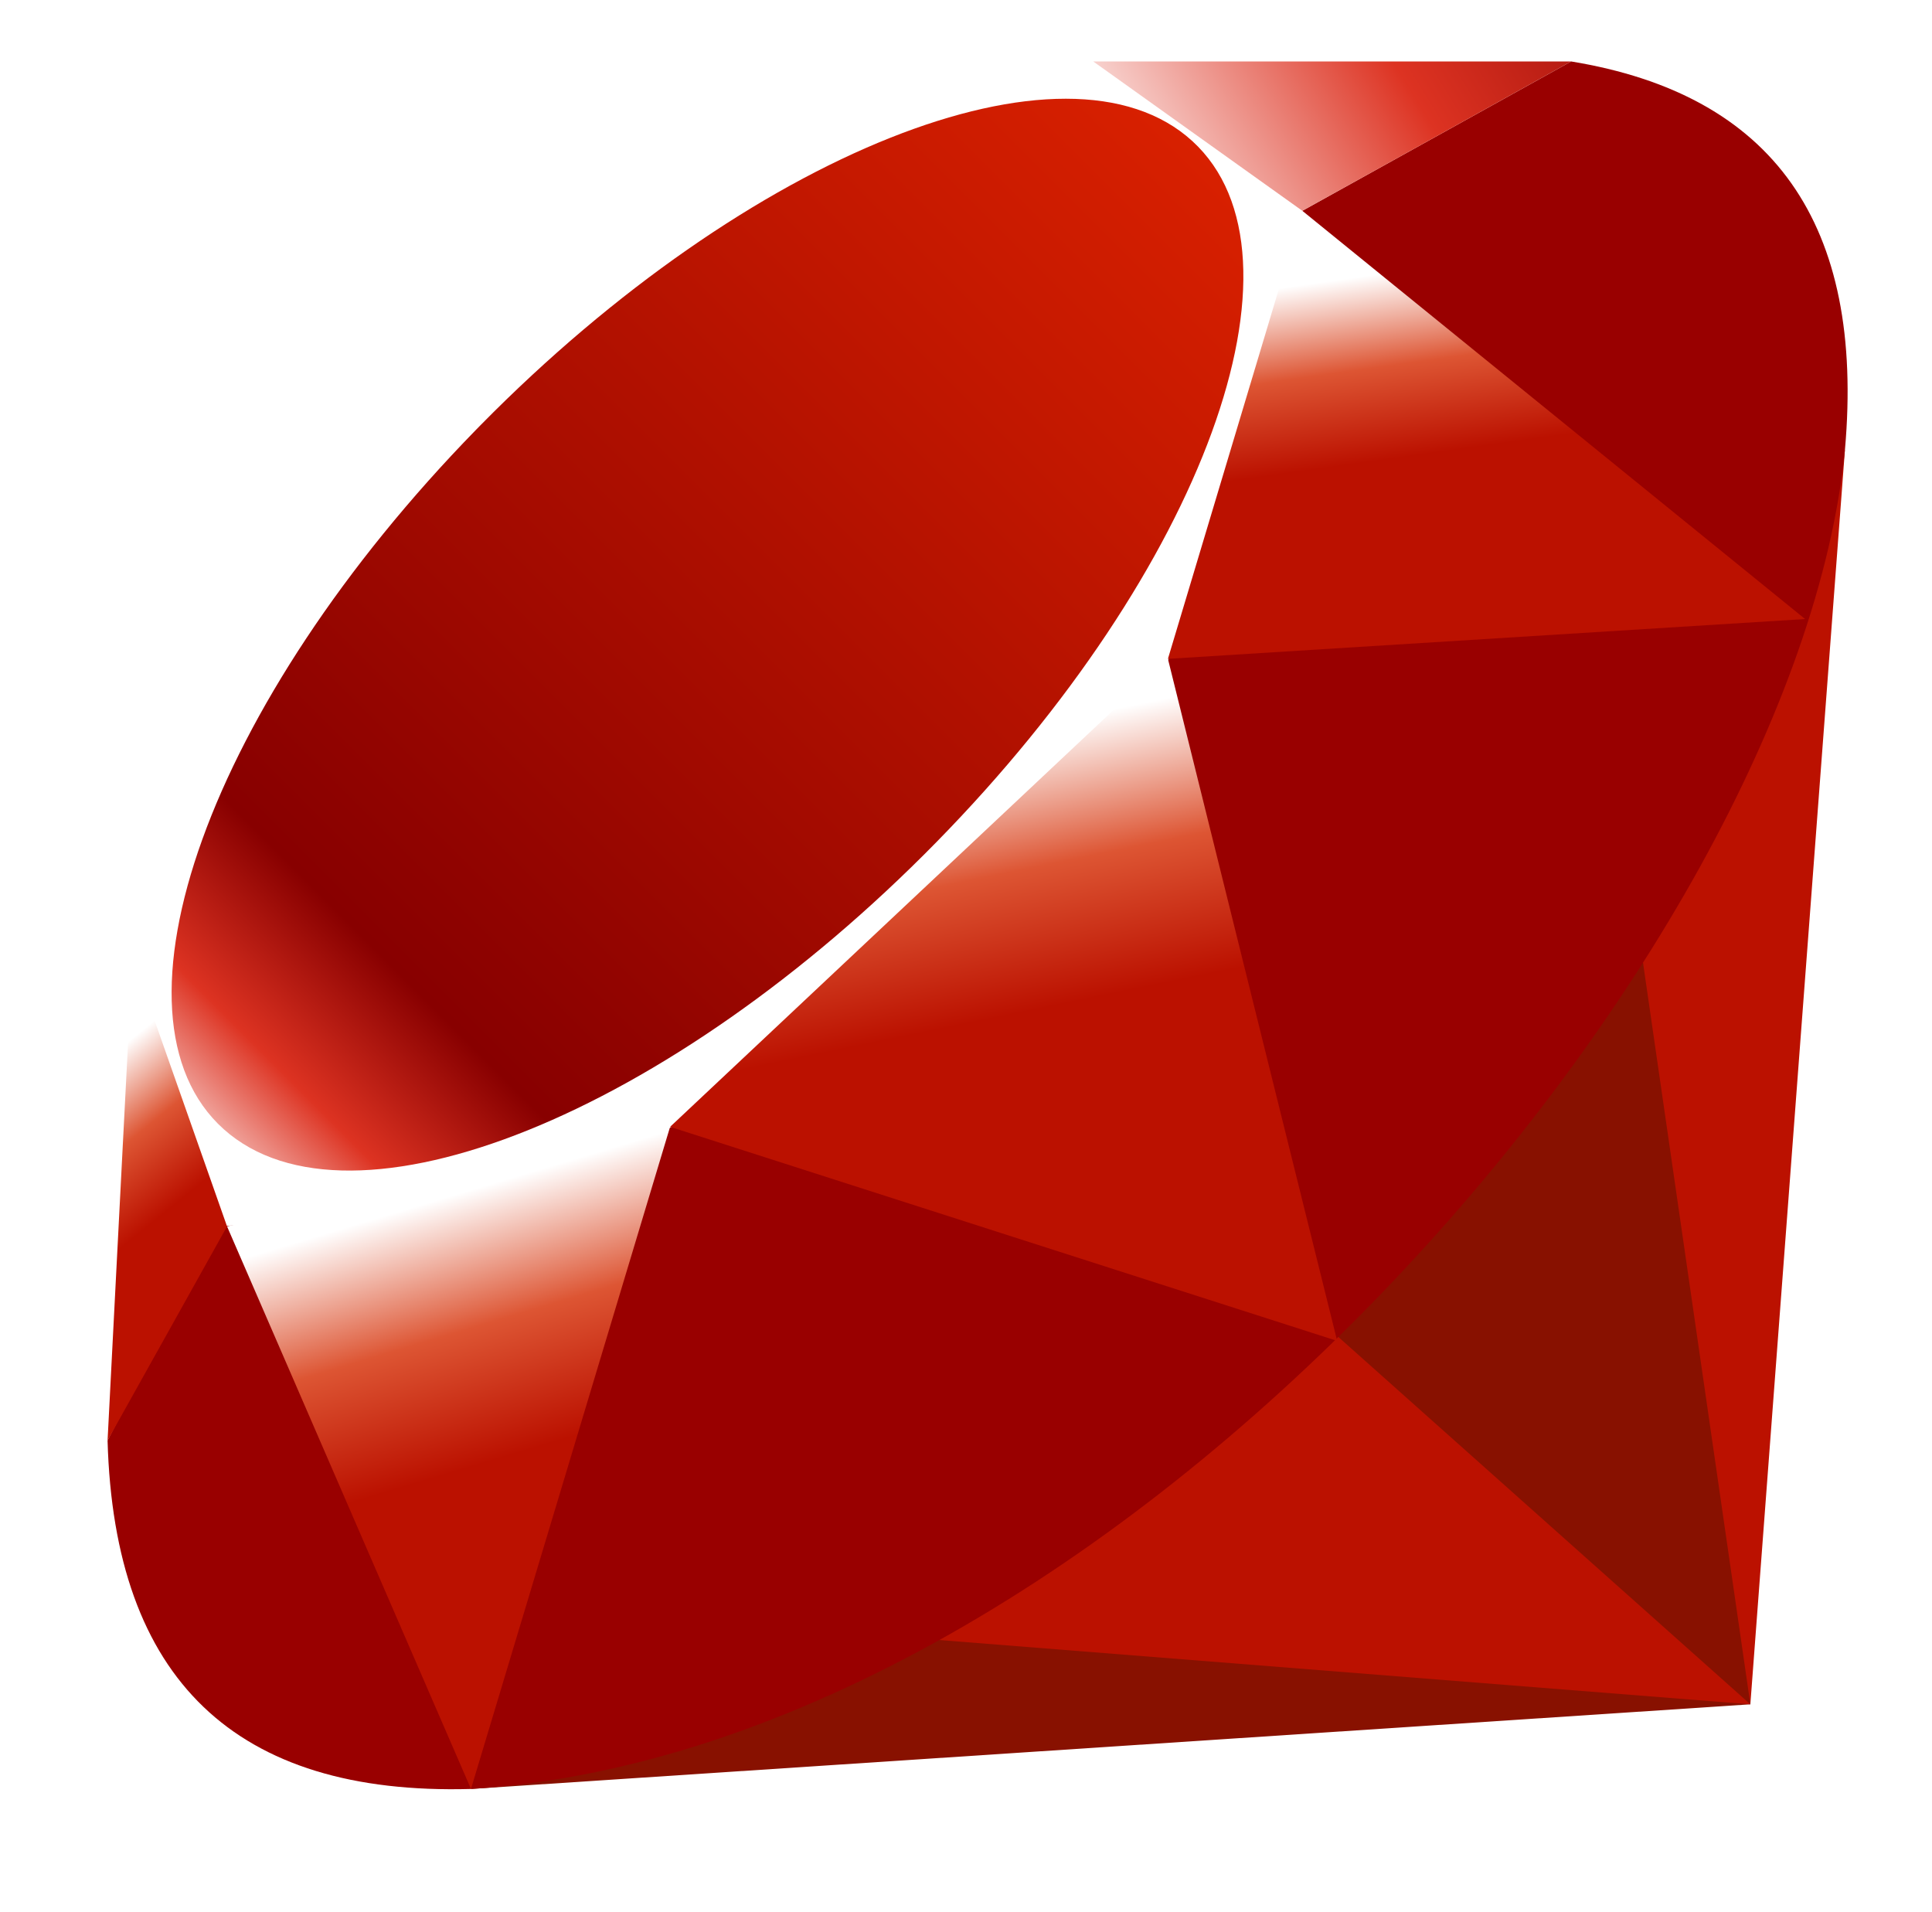
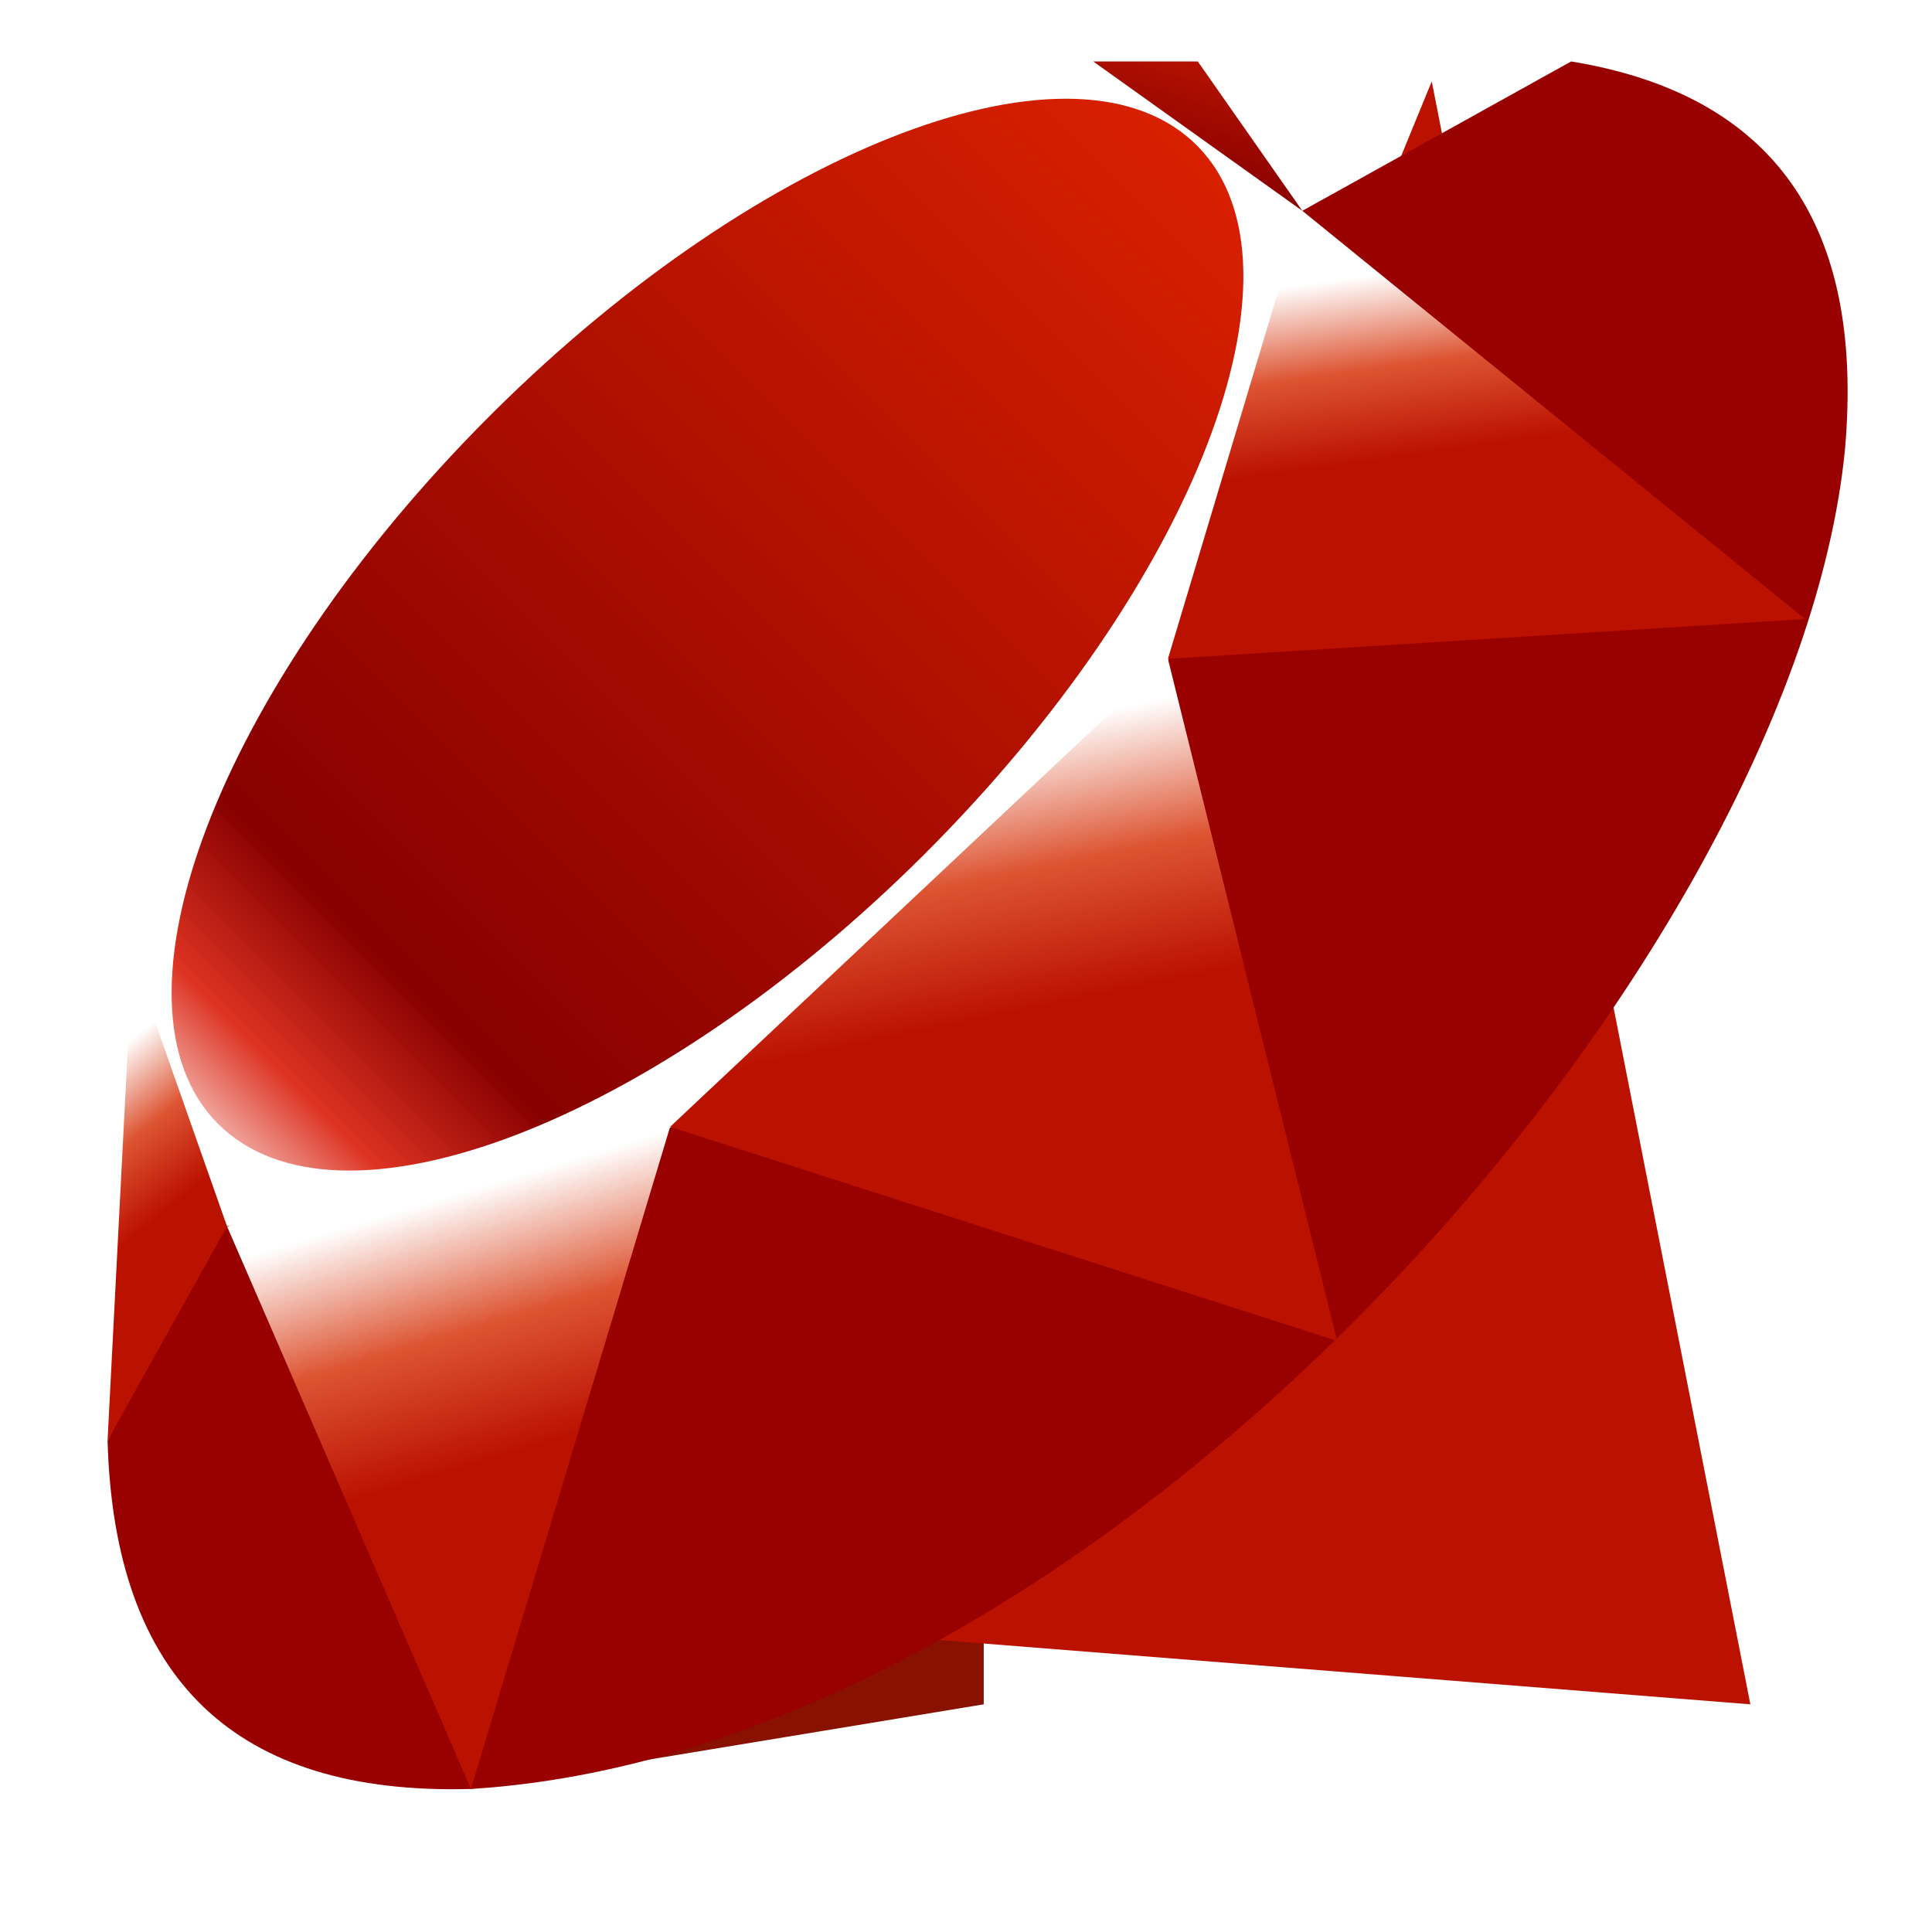
<svg xmlns="http://www.w3.org/2000/svg" fill="url(#a)" viewBox="59.392 70.656 388.096 384" role="img" aria-label="Ruby">
  <linearGradient y2="1" x2=".2" id="a">
    <stop stop-color="#fff" offset=".2" />
    <stop stop-color="#d53" offset=".4" />
    <stop stop-color="#b10" offset=".6" />
  </linearGradient>
  <linearGradient y1="1" id="b">
    <stop stop-color="#fff" offset="0" />
    <stop stop-color="#d32" offset=".1" />
    <stop stop-color="#800" offset=".2" />
    <stop stop-color="#d20" offset="1" />
  </linearGradient>
-   <path d="m154 430 257-17V248" fill="#810" />
-   <path d="m411 413-164-13 81-61zl-22-152 41-100" fill="#b10" />
-   <path d="m81 360q2 72 73 70c129-8 266-167 276-269q6-68-55-78l-54 30s-11 194-218 204" fill="#900" />
-   <path d="m81 360 5-97 19 54" />
-   <path d="m105 317 49 113 40-133" />
-   <path d="m194 297 100-94 34 137" />
-   <path d="m294 203 27-90 101 82" />
+   <path d="M154 430L257 413V248" fill="#810" />
+   <path d="M411 413L247 400L328 339L306 187L347 87" fill="#b10" />
+   <path d="M81 360q2 72 73 70c129-8 266-167 276-269q6-68-55-78l-54 30s-11 194-218 204" fill="#900" />
+   <path d="M81 360l5-97 19 54" />
+   <path d="M105 317l49 113l40-133" />
+   <path d="M194 297l100-94l34 137" />
+   <path d="M294 203l27-90l101 82" />
  <g fill="url(#b)">
-     <path d="m155 157a62 139 45 101-1.02" />
-     <path d="m375 83h-96l42 30zl300-600" />
+     <path d="M155 157a62 139 45 101-1.02" />
+     <path d="M375 83h-96l42 30L300 83" />
  </g>
</svg>
